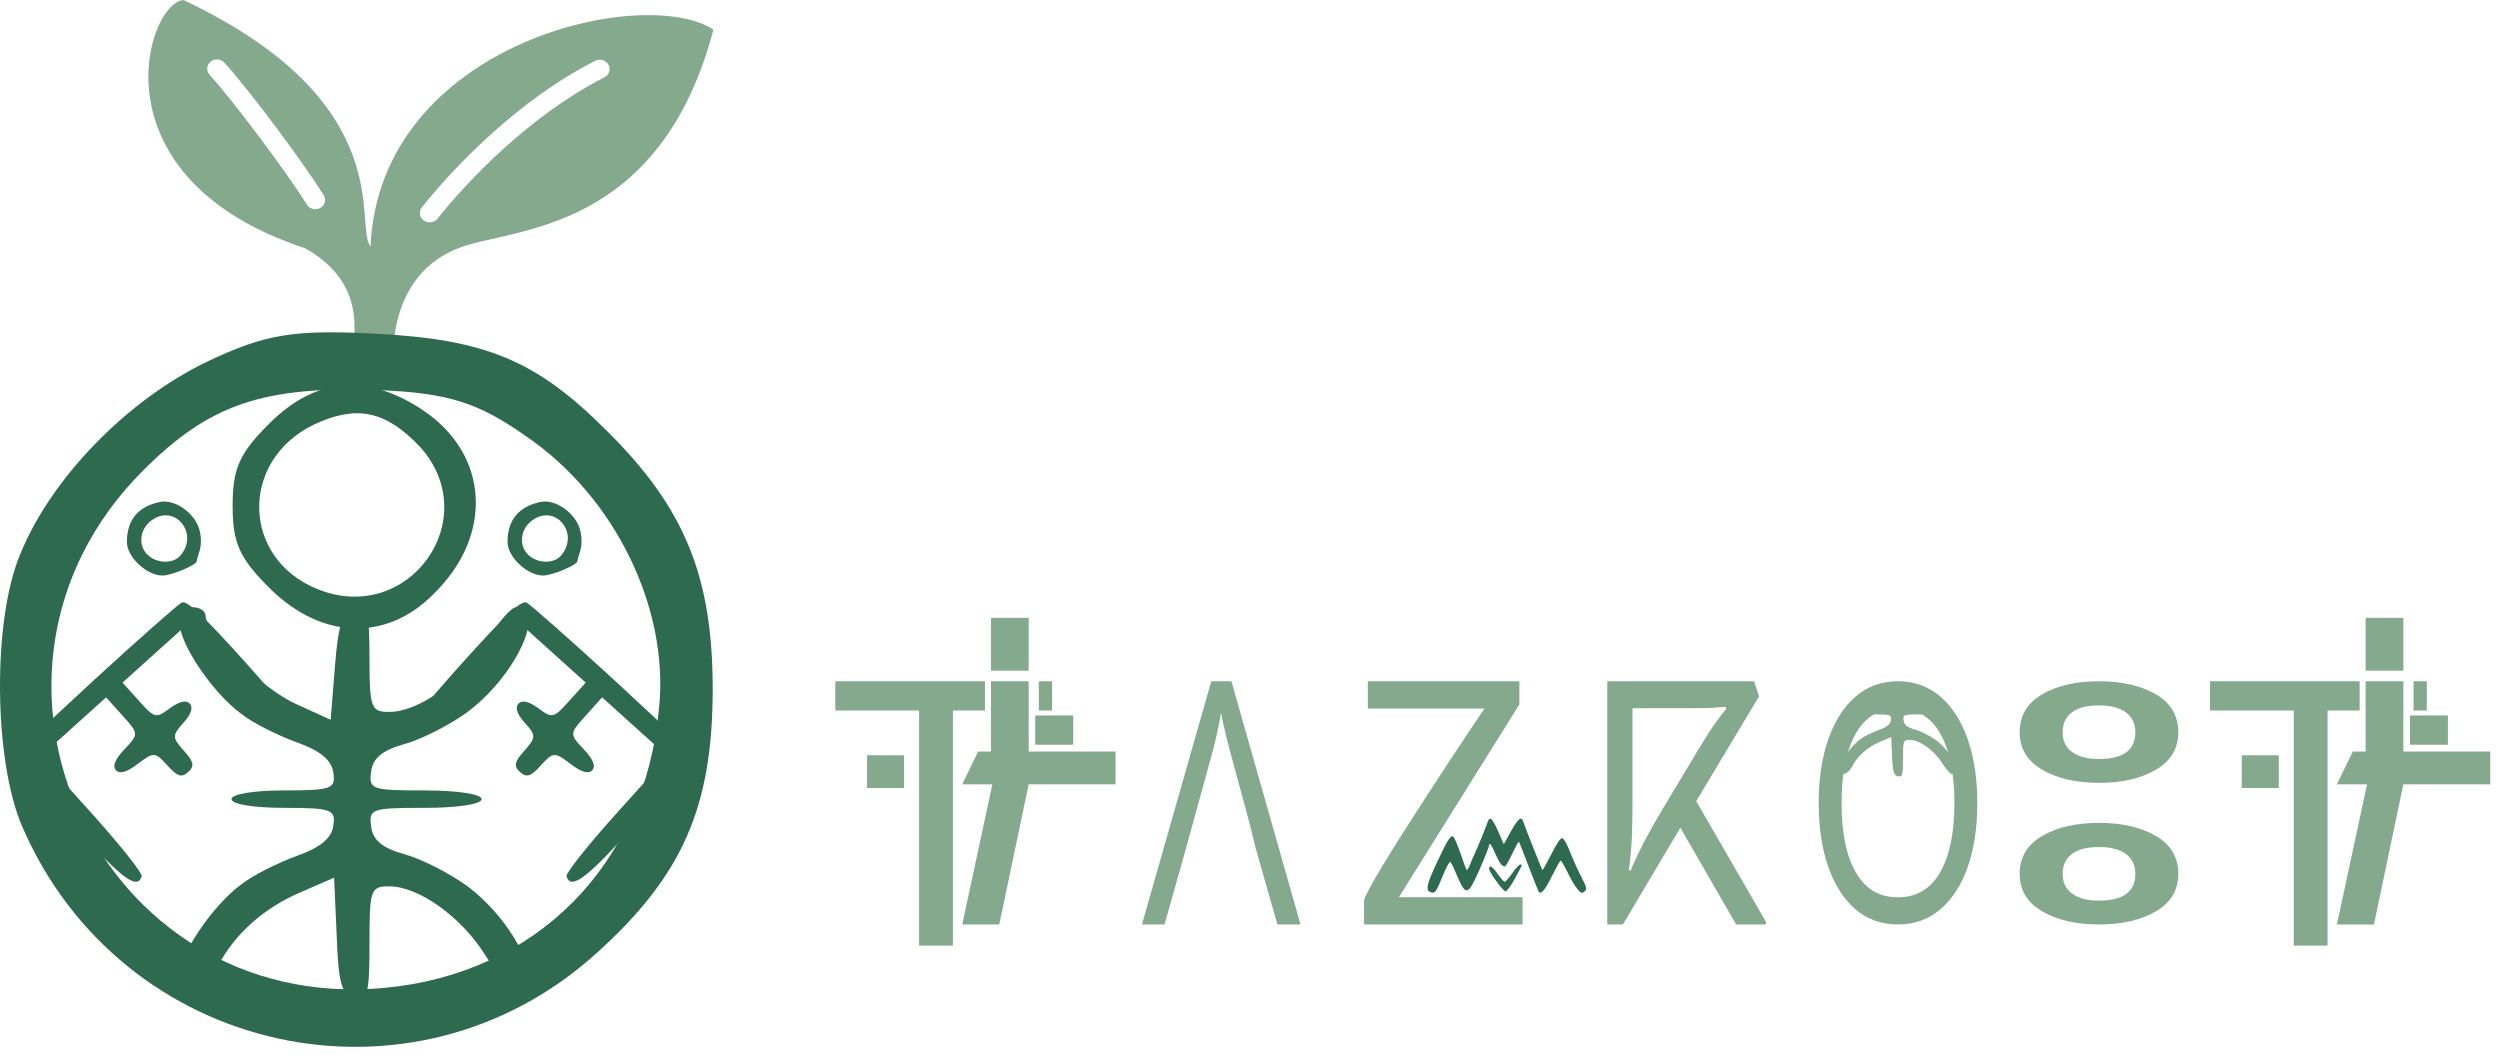
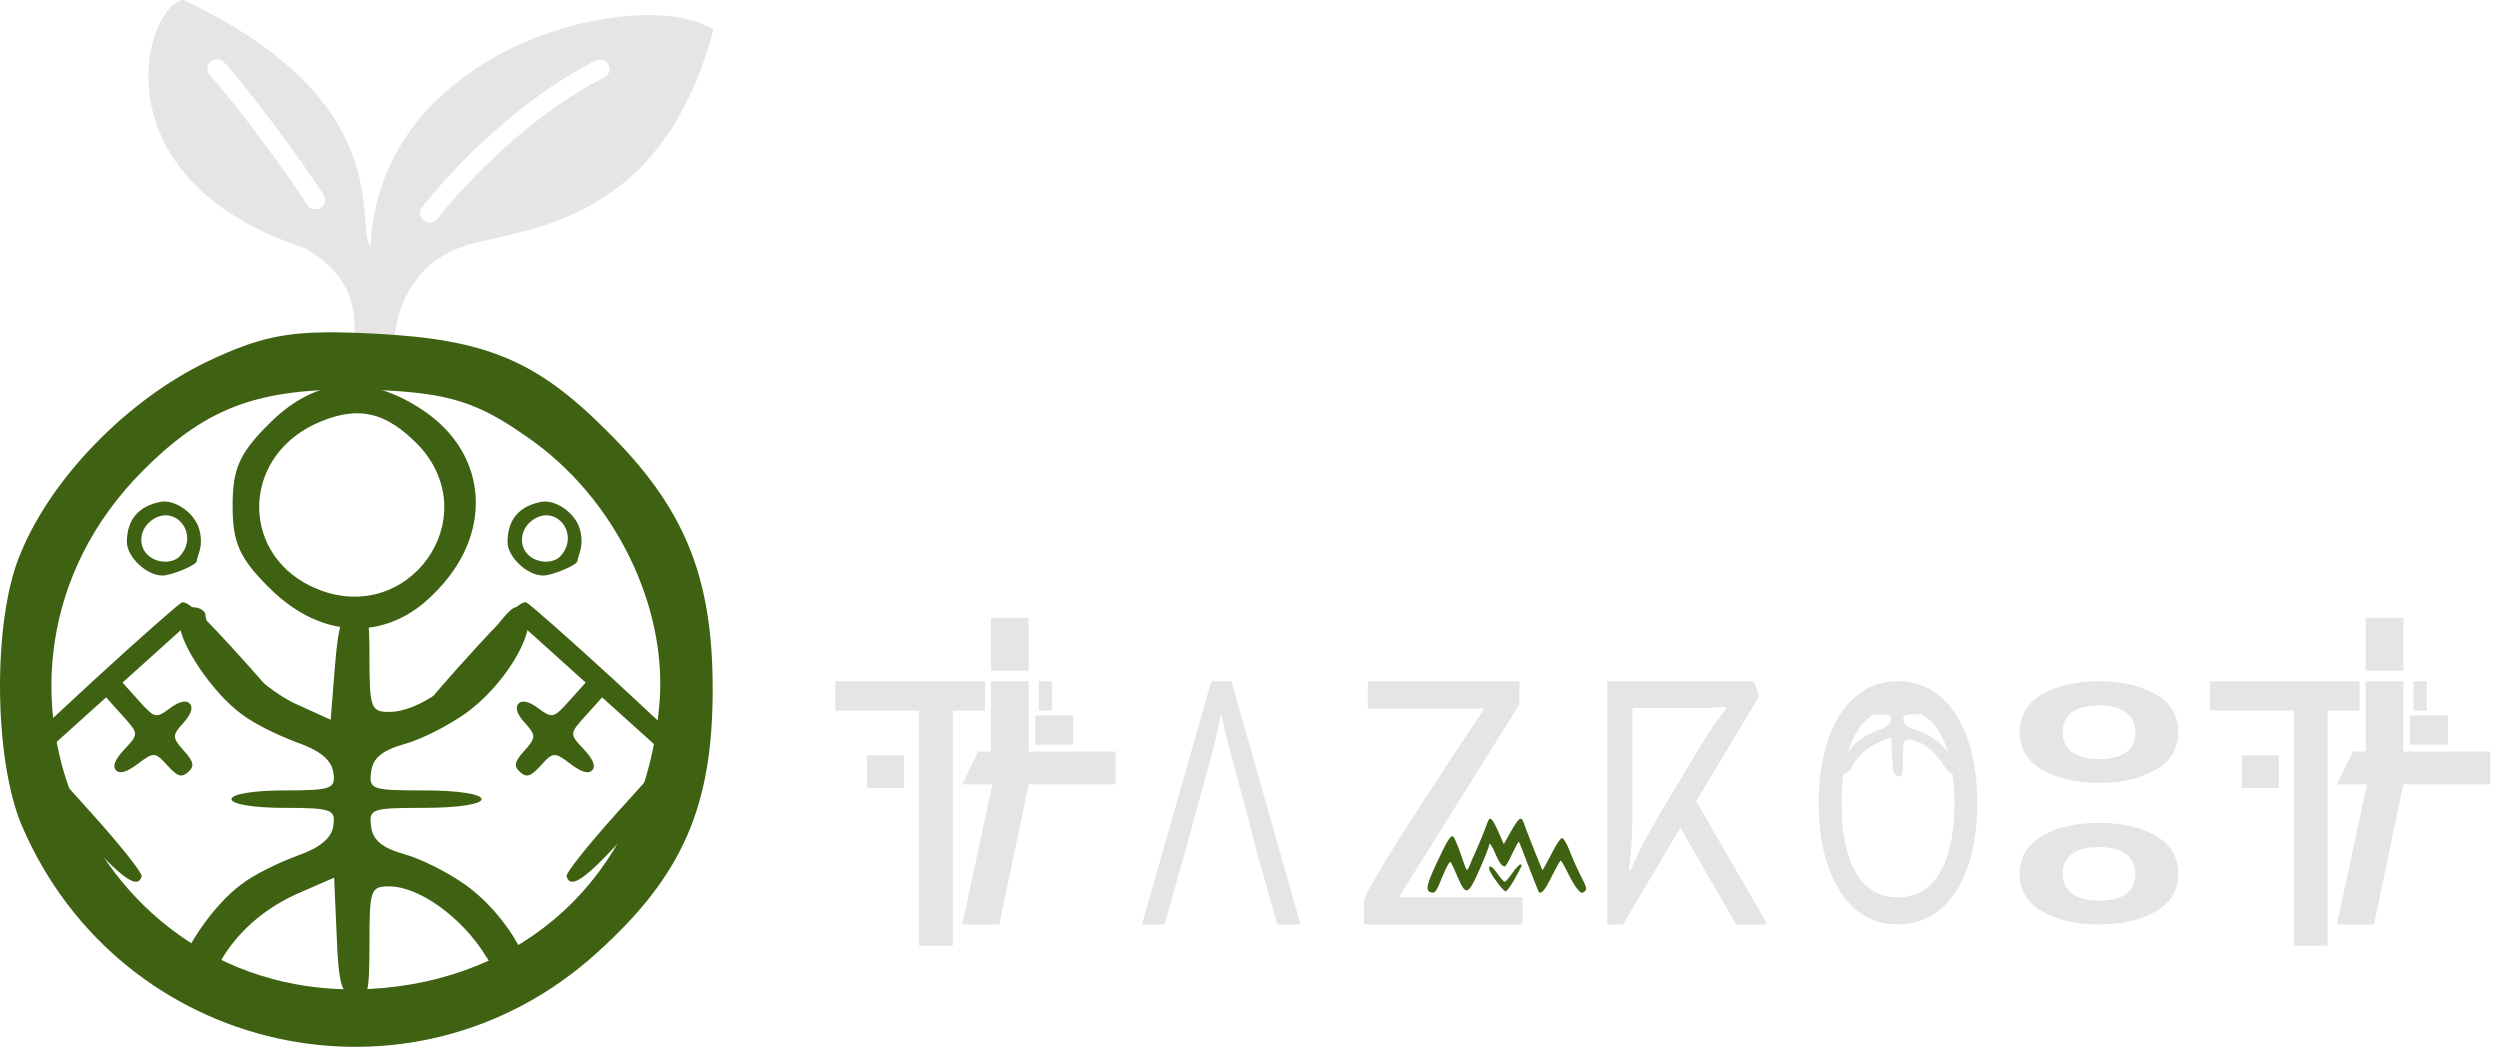
<svg xmlns="http://www.w3.org/2000/svg" width="127" height="54" viewBox="0 0 127 54" fill="none">
-   <path d="M26.741 30.605C26.924 30.694 28.922 32.456 31.196 34.541L35.307 38.356L32.574 41.518C29.933 44.535 28.999 45.279 28.78 44.516C28.732 44.36 29.869 42.93 31.313 41.325L33.921 38.429L32.254 36.928L30.587 35.427L29.762 36.344C28.936 37.261 28.917 37.281 29.632 38.038C30.136 38.568 30.274 38.918 30.086 39.126C29.898 39.335 29.536 39.234 28.956 38.788C28.171 38.194 28.092 38.198 27.472 38.886C26.966 39.449 26.751 39.52 26.418 39.219C26.084 38.919 26.132 38.698 26.639 38.136C27.239 37.469 27.233 37.35 26.664 36.724C26.285 36.307 26.147 35.957 26.335 35.749C26.523 35.54 26.885 35.641 27.34 35.974C28.063 36.512 28.121 36.489 28.928 35.593L29.754 34.676L28.191 33.269L26.628 31.862L24.02 34.758C21.956 37.051 21.33 37.619 21.026 37.496C20.803 37.409 20.615 37.24 20.609 37.121C20.622 36.981 21.891 35.446 23.486 33.674C25.644 31.278 26.457 30.5 26.741 30.605Z" fill="#2D6A4F" />
-   <path d="M9.237 30.605C9.054 30.694 7.055 32.456 4.782 34.541L0.67 38.356L3.403 41.518C6.045 44.535 6.979 45.279 7.197 44.516C7.245 44.36 6.109 42.93 4.664 41.325L2.056 38.429L3.723 36.928L5.39 35.427L6.216 36.344C7.042 37.261 7.06 37.281 6.346 38.038C5.841 38.568 5.704 38.918 5.891 39.126C6.079 39.335 6.442 39.234 7.021 38.788C7.807 38.194 7.886 38.198 8.505 38.886C9.012 39.449 9.226 39.52 9.56 39.219C9.893 38.919 9.845 38.698 9.339 38.136C8.738 37.469 8.745 37.35 9.313 36.724C9.693 36.307 9.83 35.957 9.642 35.749C9.455 35.54 9.092 35.641 8.638 35.974C7.915 36.512 7.856 36.489 7.05 35.593L6.224 34.676L7.787 33.269L9.35 31.862L11.958 34.758C14.022 37.051 14.647 37.619 14.952 37.496C15.175 37.409 15.362 37.24 15.368 37.121C15.356 36.981 14.086 35.446 12.491 33.674C10.334 31.278 9.52 30.5 9.237 30.605Z" fill="#2D6A4F" />
-   <path d="M13.741 21.456C12.157 23.015 11.817 23.795 11.817 25.689C11.817 27.582 12.157 28.362 13.741 29.922C16.343 32.483 19.623 32.595 21.999 30.2C25.11 27.192 24.828 23.071 21.49 20.843C18.662 18.95 16.06 19.173 13.741 21.456ZM21.32 22.681C24.658 26.357 20.755 31.815 16.116 29.922C12.27 28.362 12.157 23.405 15.947 21.567C18.096 20.565 19.567 20.843 21.32 22.681Z" fill="#2D6A4F" />
-   <path d="M9.132 31.69C9.132 32.709 10.796 35.191 12.242 36.254C12.855 36.741 14.126 37.362 15.089 37.716C16.228 38.115 16.842 38.602 16.929 39.223C17.061 40.065 16.885 40.153 14.432 40.153C12.943 40.153 11.76 40.331 11.76 40.596C11.76 40.862 12.943 41.039 14.432 41.039C16.885 41.039 17.061 41.128 16.929 41.97C16.842 42.59 16.228 43.078 15.089 43.476C14.126 43.831 12.855 44.451 12.242 44.939C10.796 46.002 9.132 48.483 9.132 49.503C9.132 50.743 10.358 50.522 11.059 49.104C11.892 47.464 13.425 46.091 15.352 45.293L16.973 44.584L17.105 47.553C17.192 49.99 17.367 50.566 18.024 50.699C18.681 50.832 18.769 50.477 18.769 47.952C18.769 45.205 18.813 45.027 19.777 45.027C21.266 45.027 23.456 46.578 24.683 48.572C25.296 49.547 25.953 50.344 26.216 50.344C27.837 50.344 26.172 46.755 23.631 44.939C22.755 44.318 21.354 43.609 20.521 43.388C19.426 43.078 18.944 42.679 18.857 42.014C18.725 41.084 18.857 41.039 21.573 41.039C23.194 41.039 24.464 40.862 24.464 40.596C24.464 40.331 23.194 40.153 21.573 40.153C18.857 40.153 18.725 40.109 18.857 39.178C18.944 38.514 19.426 38.115 20.521 37.805C21.354 37.583 22.755 36.874 23.631 36.254C26.172 34.437 27.837 30.848 26.216 30.848C25.953 30.848 25.296 31.646 24.683 32.621C23.456 34.614 21.266 36.165 19.777 36.165C18.857 36.165 18.769 35.988 18.769 33.462C18.769 31.158 18.681 30.804 18.024 30.937C17.411 31.025 17.192 31.646 17.017 33.817L16.798 36.564L15.046 35.767C13.337 35.013 10.446 32.178 10.446 31.291C10.446 31.025 10.139 30.848 9.789 30.848C9.438 30.848 9.132 31.203 9.132 31.69Z" fill="#2D6A4F" />
-   <path d="M29.435 26.812C29.169 26.015 28.194 25.357 27.485 25.495C26.35 25.72 25.783 26.413 25.783 27.539C25.783 28.284 26.776 29.237 27.591 29.237C28.052 29.237 29.328 28.7 29.328 28.509C29.328 28.474 29.399 28.215 29.488 27.938C29.576 27.591 29.559 27.193 29.435 26.812ZM28.477 28.249C28.105 28.648 27.29 28.63 26.829 28.18C26.333 27.695 26.439 26.863 27.042 26.43C28.229 25.564 29.488 27.123 28.477 28.249Z" fill="#2D6A4F" />
-   <path d="M10.098 26.812C9.832 26.015 8.857 25.357 8.148 25.495C7.014 25.72 6.446 26.413 6.446 27.539C6.446 28.284 7.439 29.237 8.254 29.237C8.715 29.237 9.991 28.7 9.991 28.509C9.991 28.474 10.062 28.215 10.151 27.938C10.24 27.591 10.222 27.193 10.098 26.812ZM9.141 28.249C8.768 28.648 7.953 28.63 7.492 28.18C6.996 27.695 7.102 26.863 7.705 26.43C8.892 25.564 10.151 27.123 9.141 28.249Z" fill="#2D6A4F" />
-   <path d="M18.822 12.517C17.959 11.475 20.372 5.214 9.316 3.39795e-05C7.421 0.185 4.649 9.037 15.503 12.612C18.691 14.431 17.976 17.015 17.868 18.474L19.994 18.631C19.994 18.631 19.467 13.941 23.478 12.534C26.207 11.577 33.535 11.749 36.243 1.502C32.7 -0.806 19.288 2.187 18.822 12.517ZM16.27 10.565C16.034 10.697 15.729 10.62 15.588 10.394C14.617 8.821 11.88 5.155 10.65 3.8C10.469 3.601 10.492 3.302 10.699 3.132C10.906 2.962 11.221 2.985 11.4 3.184C12.706 4.629 15.412 8.254 16.445 9.917C16.585 10.143 16.506 10.433 16.27 10.565ZM30.709 3.927C26.929 5.837 23.703 9.242 22.224 11.111C22.059 11.319 21.747 11.359 21.528 11.2C21.309 11.041 21.265 10.745 21.43 10.536C22.976 8.592 26.244 5.117 30.236 3.09C30.478 2.967 30.779 3.056 30.91 3.287C31.04 3.518 30.95 3.804 30.709 3.927Z" fill="#84A98C" />
-   <path d="M10.493 18.386C6.482 20.319 2.615 24.259 1.039 28.126C-0.393 31.492 -0.322 38.583 1.111 41.949C6.124 53.623 20.95 56.917 30.332 48.395C34.701 44.456 36.205 40.946 36.205 35.002C36.205 29.272 34.773 25.762 30.762 21.823C27.252 18.314 24.674 17.24 19.088 16.953C14.934 16.738 13.501 16.953 10.493 18.386ZM26.751 22.181C31.263 25.261 33.985 30.919 33.483 35.933C32.767 43.954 27.252 49.469 19.517 50.185C4.978 51.546 -3.043 34.214 7.27 23.9C10.636 20.534 13.358 19.603 19.231 19.818C22.812 19.961 24.316 20.463 26.751 22.181Z" fill="#2D6A4F" />
-   <path d="M106.628 39.769C105.465 39.769 104.504 39.547 103.744 39.103C102.981 38.661 102.6 38.026 102.6 37.197C102.6 36.356 102.981 35.714 103.744 35.27C104.504 34.829 105.465 34.608 106.628 34.608C107.792 34.608 108.755 34.829 109.518 35.27C110.277 35.714 110.657 36.356 110.657 37.197C110.657 38.026 110.277 38.661 109.518 39.103C108.755 39.547 107.792 39.769 106.628 39.769ZM106.628 38.558C107.86 38.558 108.476 38.104 108.476 37.197C108.476 36.771 108.318 36.437 108.004 36.195C107.685 35.955 107.227 35.835 106.628 35.835C106.012 35.835 105.551 35.955 105.243 36.195C104.935 36.437 104.781 36.771 104.781 37.197C104.781 37.634 104.943 37.97 105.268 38.205C105.593 38.441 106.047 38.558 106.628 38.558ZM106.628 46.963C105.465 46.963 104.504 46.741 103.744 46.297C102.981 45.856 102.6 45.22 102.6 44.391C102.6 43.55 102.981 42.908 103.744 42.465C104.504 42.023 105.465 41.802 106.628 41.802C107.792 41.802 108.755 42.023 109.518 42.465C110.277 42.908 110.657 43.55 110.657 44.391C110.657 45.22 110.277 45.856 109.518 46.297C108.755 46.741 107.792 46.963 106.628 46.963ZM106.628 45.752C107.86 45.752 108.476 45.299 108.476 44.391C108.476 43.965 108.318 43.631 108.004 43.389C107.685 43.149 107.227 43.029 106.628 43.029C106.012 43.029 105.551 43.149 105.243 43.389C104.935 43.631 104.781 43.965 104.781 44.391C104.781 44.828 104.943 45.164 105.268 45.4C105.593 45.635 106.047 45.752 106.628 45.752Z" fill="#84A98C" />
-   <path d="M96.412 46.963C95.573 46.963 94.854 46.705 94.255 46.19C93.656 45.674 93.195 44.953 92.874 44.028C92.551 43.105 92.39 42.026 92.39 40.794C92.39 39.561 92.553 38.48 92.879 37.55C93.205 36.62 93.668 35.897 94.268 35.381C94.866 34.866 95.581 34.608 96.412 34.608C97.244 34.608 97.961 34.866 98.564 35.381C99.167 35.897 99.632 36.62 99.958 37.55C100.284 38.48 100.447 39.561 100.447 40.794C100.447 42.026 100.286 43.105 99.965 44.028C99.642 44.953 99.18 45.674 98.576 46.19C97.973 46.705 97.252 46.963 96.412 46.963ZM96.412 45.584C97.35 45.584 98.063 45.164 98.552 44.324C99.041 43.483 99.285 42.307 99.285 40.794C99.285 39.281 99.043 38.101 98.559 37.254C98.073 36.409 97.358 35.986 96.412 35.986C95.475 35.986 94.764 36.409 94.28 37.254C93.794 38.101 93.551 39.281 93.551 40.794C93.551 42.307 93.794 43.483 94.28 44.324C94.764 45.164 95.475 45.584 96.412 45.584Z" fill="#84A98C" />
-   <path d="M77.347 46.963H69.29C69.29 46.963 69.29 46.489 69.29 45.786C69.29 45.083 75.41 35.992 75.41 35.992H69.485V34.608H77.185V35.785L71.064 45.578H77.347V46.963Z" fill="#84A98C" />
-   <path d="M81.65 46.963V34.608H89.103L89.362 35.37L86.168 40.699L89.708 46.824V46.963H88.197L85.362 42.049L82.442 46.963H81.65ZM82.83 44.229C83.07 43.675 83.31 43.17 83.55 42.713C83.789 42.258 84.063 41.772 84.37 41.253L86.168 38.259C86.427 37.821 86.678 37.417 86.922 37.048C87.168 36.679 87.425 36.333 87.693 36.01L87.665 35.906C87.396 35.929 87.151 35.946 86.931 35.958C86.71 35.969 86.418 35.975 86.053 35.975H82.931V40.889C82.931 41.443 82.919 42.002 82.896 42.568C82.871 43.133 82.821 43.675 82.744 44.194L82.83 44.229Z" fill="#84A98C" />
-   <path d="M63.806 43.155L63.465 41.776L62.455 38.054C62.43 37.962 62.388 37.796 62.329 37.555C62.27 37.313 62.211 37.066 62.152 36.814C62.102 36.55 62.059 36.349 62.026 36.211C61.967 36.567 61.9 36.917 61.824 37.262C61.748 37.595 61.685 37.859 61.634 38.054L60.611 41.776L60.233 43.155L59.159 46.963H58.01L61.533 34.608H62.556L66.067 46.963H64.893L63.806 43.155Z" fill="#84A98C" />
-   <path d="M45.927 38.368H44.047V40.032L45.927 40.032V40.032V38.368Z" fill="#84A98C" />
-   <path d="M48.882 39.843L49.688 38.179H50.341V34.608H52.257V38.179H56.671V39.843H52.257L50.762 46.963H48.882L50.412 39.843H48.882Z" fill="#84A98C" />
-   <path d="M52.257 34.071H50.341V31.385H52.257V34.071Z" fill="#84A98C" />
-   <path d="M54.521 37.831H52.589V36.345H54.521V37.831Z" fill="#84A98C" />
-   <path d="M52.773 36.094V34.608H53.447V36.094H52.773Z" fill="#84A98C" />
-   <path d="M42.435 36.094H46.69V48.037H48.407V39.856V36.094H50.035V34.608H42.435V36.094Z" fill="#84A98C" />
-   <path d="M115.761 38.368H113.881V40.032L115.761 40.032V40.032V38.368Z" fill="#84A98C" />
-   <path d="M118.716 39.843L119.522 38.179H120.175V34.608H122.091V38.179H126.505V39.843H122.091L120.596 46.963H118.716L120.246 39.843H118.716Z" fill="#84A98C" />
-   <path d="M122.091 34.071H120.175V31.385H122.091V34.071Z" fill="#84A98C" />
-   <path d="M124.355 37.831H122.423V36.345H124.355V37.831Z" fill="#84A98C" />
-   <path d="M122.607 36.094V34.608H123.281V36.094H122.607Z" fill="#84A98C" />
-   <path d="M112.27 36.094H116.524V48.037H118.24V39.856V36.094H119.869V34.608H112.27V36.094Z" fill="#84A98C" />
-   <path d="M75.578 41.745C75.48 42.037 75.057 43.069 74.91 43.381C74.831 43.547 74.723 43.8 74.664 43.956C74.605 44.111 74.537 44.209 74.507 44.189C74.478 44.16 74.33 43.77 74.183 43.322C74.026 42.875 73.859 42.495 73.81 42.485C73.682 42.436 73.515 42.699 72.965 43.878C72.474 44.939 72.415 45.221 72.661 45.319C72.896 45.406 72.945 45.348 73.289 44.501C73.466 44.063 73.643 43.741 73.682 43.79C73.731 43.829 73.888 44.17 74.046 44.55C74.468 45.533 74.586 45.484 75.165 44.16C75.43 43.566 75.637 43.021 75.647 42.943C75.647 42.748 75.774 42.923 75.99 43.43C76.177 43.848 76.305 44.014 76.452 44.014C76.491 44.014 76.658 43.722 76.825 43.361C76.992 43.011 77.139 42.738 77.159 42.758C77.179 42.777 77.405 43.342 77.65 44.004C77.906 44.666 78.132 45.241 78.161 45.29C78.269 45.475 78.485 45.231 78.839 44.501C79.055 44.072 79.251 43.722 79.281 43.722C79.32 43.722 79.467 43.985 79.624 44.296C79.772 44.618 79.998 44.997 80.115 45.144C80.302 45.377 80.361 45.397 80.489 45.29C80.636 45.173 80.617 45.095 80.292 44.472C80.096 44.082 79.841 43.508 79.723 43.186C79.595 42.865 79.438 42.592 79.359 42.573C79.281 42.563 79.065 42.875 78.809 43.391C78.573 43.848 78.367 44.218 78.357 44.199C78.318 44.16 77.513 42.125 77.385 41.745C77.277 41.453 77.139 41.56 76.756 42.232L76.393 42.884L76.108 42.232C75.804 41.56 75.686 41.453 75.578 41.745Z" fill="#2D6A4F" />
-   <path d="M76.825 44.355C76.658 44.598 76.481 44.793 76.442 44.793C76.393 44.793 76.236 44.618 76.088 44.404C75.814 44.014 75.647 43.907 75.647 44.131C75.647 44.306 76.354 45.28 76.481 45.28C76.55 45.28 76.747 45.007 76.933 44.676C77.356 43.897 77.356 43.917 77.228 43.917C77.179 43.917 76.992 44.111 76.825 44.355Z" fill="#2D6A4F" />
-   <path d="M96.702 35.682L96.059 35.697C96.103 35.971 96.044 36 95.227 36C94.73 36 94.336 36.058 94.336 36.144C94.336 36.231 94.73 36.289 95.227 36.289C96.044 36.289 96.103 36.318 96.059 36.592C96.03 36.794 95.826 36.953 95.446 37.082C95.125 37.198 94.701 37.4 94.497 37.559C94.015 37.905 93.46 38.713 93.46 39.045C93.46 39.449 93.869 39.377 94.102 38.915C94.38 38.381 94.891 37.934 95.533 37.674L96.074 37.443L96.118 38.41C96.147 39.204 96.205 39.392 96.424 39.435C96.643 39.478 96.672 39.363 96.672 38.54C96.672 37.645 96.687 37.587 97.008 37.587C97.505 37.587 98.235 38.093 98.644 38.742C98.848 39.06 99.067 39.319 99.155 39.319C99.695 39.319 99.14 38.15 98.293 37.559C98.001 37.357 97.534 37.126 97.257 37.054C96.891 36.953 96.731 36.823 96.702 36.606C96.658 36.303 96.702 36.289 97.607 36.289C98.147 36.289 98.571 36.231 98.571 36.144C98.571 36.058 98.147 36 97.607 36C96.702 36 96.658 35.986 96.702 35.682Z" fill="#84A98C" />
+   <path d="M26.741 30.605C26.924 30.694 28.922 32.456 31.196 34.541L35.307 38.356L32.574 41.518C29.933 44.535 28.999 45.279 28.78 44.516C28.732 44.36 29.869 42.93 31.313 41.325L33.921 38.429L32.254 36.928L30.587 35.427L29.762 36.344C28.936 37.261 28.917 37.281 29.632 38.038C30.136 38.568 30.274 38.918 30.086 39.126C29.898 39.335 29.536 39.234 28.956 38.788C28.171 38.194 28.092 38.198 27.472 38.886C26.966 39.449 26.751 39.52 26.418 39.219C26.084 38.919 26.132 38.698 26.639 38.136C27.239 37.469 27.233 37.35 26.664 36.724C26.285 36.307 26.147 35.957 26.335 35.749C26.523 35.54 26.885 35.641 27.34 35.974C28.063 36.512 28.121 36.489 28.928 35.593L29.754 34.676L28.191 33.269L26.628 31.862L24.02 34.758C21.956 37.051 21.33 37.619 21.026 37.496C20.803 37.409 20.615 37.24 20.609 37.121C20.622 36.981 21.891 35.446 23.486 33.674C25.644 31.278 26.457 30.5 26.741 30.605Z" fill="#3F6212" />
+   <path d="M9.237 30.605C9.054 30.694 7.055 32.456 4.782 34.541L0.67 38.356L3.403 41.518C6.045 44.535 6.979 45.279 7.197 44.516C7.245 44.36 6.109 42.93 4.664 41.325L2.056 38.429L3.723 36.928L5.39 35.427L6.216 36.344C7.042 37.261 7.06 37.281 6.346 38.038C5.841 38.568 5.704 38.918 5.891 39.126C6.079 39.335 6.442 39.234 7.021 38.788C7.807 38.194 7.886 38.198 8.505 38.886C9.012 39.449 9.226 39.52 9.56 39.219C9.893 38.919 9.845 38.698 9.339 38.136C8.738 37.469 8.745 37.35 9.313 36.724C9.693 36.307 9.83 35.957 9.642 35.749C9.455 35.54 9.092 35.641 8.638 35.974C7.915 36.512 7.856 36.489 7.05 35.593L6.224 34.676L7.787 33.269L9.35 31.862L11.958 34.758C14.022 37.051 14.647 37.619 14.952 37.496C15.175 37.409 15.362 37.24 15.368 37.121C15.356 36.981 14.086 35.446 12.491 33.674C10.334 31.278 9.52 30.5 9.237 30.605Z" fill="#3F6212" />
+   <path d="M13.741 21.456C12.157 23.015 11.817 23.795 11.817 25.689C11.817 27.582 12.157 28.362 13.741 29.922C16.343 32.483 19.623 32.595 21.999 30.2C25.11 27.192 24.828 23.071 21.49 20.843C18.662 18.95 16.06 19.173 13.741 21.456ZM21.32 22.681C24.658 26.357 20.755 31.815 16.116 29.922C12.27 28.362 12.157 23.405 15.947 21.567C18.096 20.565 19.567 20.843 21.32 22.681Z" fill="#3F6212" />
+   <path d="M9.132 31.69C9.132 32.709 10.796 35.191 12.242 36.254C12.855 36.741 14.126 37.362 15.089 37.716C16.228 38.115 16.842 38.602 16.929 39.223C17.061 40.065 16.885 40.153 14.432 40.153C12.943 40.153 11.76 40.331 11.76 40.596C11.76 40.862 12.943 41.039 14.432 41.039C16.885 41.039 17.061 41.128 16.929 41.97C16.842 42.59 16.228 43.078 15.089 43.476C14.126 43.831 12.855 44.451 12.242 44.939C10.796 46.002 9.132 48.483 9.132 49.503C9.132 50.743 10.358 50.522 11.059 49.104C11.892 47.464 13.425 46.091 15.352 45.293L16.973 44.584L17.105 47.553C17.192 49.99 17.367 50.566 18.024 50.699C18.681 50.832 18.769 50.477 18.769 47.952C18.769 45.205 18.813 45.027 19.777 45.027C21.266 45.027 23.456 46.578 24.683 48.572C25.296 49.547 25.953 50.344 26.216 50.344C27.837 50.344 26.172 46.755 23.631 44.939C22.755 44.318 21.354 43.609 20.521 43.388C19.426 43.078 18.944 42.679 18.857 42.014C18.725 41.084 18.857 41.039 21.573 41.039C23.194 41.039 24.464 40.862 24.464 40.596C24.464 40.331 23.194 40.153 21.573 40.153C18.857 40.153 18.725 40.109 18.857 39.178C18.944 38.514 19.426 38.115 20.521 37.805C21.354 37.583 22.755 36.874 23.631 36.254C26.172 34.437 27.837 30.848 26.216 30.848C25.953 30.848 25.296 31.646 24.683 32.621C23.456 34.614 21.266 36.165 19.777 36.165C18.857 36.165 18.769 35.988 18.769 33.462C18.769 31.158 18.681 30.804 18.024 30.937C17.411 31.025 17.192 31.646 17.017 33.817L16.798 36.564L15.046 35.767C13.337 35.013 10.446 32.178 10.446 31.291C10.446 31.025 10.139 30.848 9.789 30.848C9.438 30.848 9.132 31.203 9.132 31.69Z" fill="#3F6212" />
+   <path d="M29.435 26.812C29.169 26.015 28.194 25.357 27.485 25.495C26.35 25.72 25.783 26.413 25.783 27.539C25.783 28.284 26.776 29.237 27.591 29.237C28.052 29.237 29.328 28.7 29.328 28.509C29.328 28.474 29.399 28.215 29.488 27.938C29.576 27.591 29.559 27.193 29.435 26.812ZM28.477 28.249C28.105 28.648 27.29 28.63 26.829 28.18C26.333 27.695 26.439 26.863 27.042 26.43C28.229 25.564 29.488 27.123 28.477 28.249Z" fill="#3F6212" />
+   <path d="M10.098 26.812C9.832 26.015 8.857 25.357 8.148 25.495C7.014 25.72 6.446 26.413 6.446 27.539C6.446 28.284 7.439 29.237 8.254 29.237C8.715 29.237 9.991 28.7 9.991 28.509C9.991 28.474 10.062 28.215 10.151 27.938C10.24 27.591 10.222 27.193 10.098 26.812ZM9.141 28.249C8.768 28.648 7.953 28.63 7.492 28.18C6.996 27.695 7.102 26.863 7.705 26.43C8.892 25.564 10.151 27.123 9.141 28.249Z" fill="#3F6212" />
+   <path d="M18.822 12.517C17.959 11.475 20.372 5.214 9.316 3.39795e-05C7.421 0.185 4.649 9.037 15.503 12.612C18.691 14.431 17.976 17.015 17.868 18.474L19.994 18.631C19.994 18.631 19.467 13.941 23.478 12.534C26.207 11.577 33.535 11.749 36.243 1.502C32.7 -0.806 19.288 2.187 18.822 12.517ZM16.27 10.565C16.034 10.697 15.729 10.62 15.588 10.394C14.617 8.821 11.88 5.155 10.65 3.8C10.469 3.601 10.492 3.302 10.699 3.132C10.906 2.962 11.221 2.985 11.4 3.184C12.706 4.629 15.412 8.254 16.445 9.917C16.585 10.143 16.506 10.433 16.27 10.565ZM30.709 3.927C26.929 5.837 23.703 9.242 22.224 11.111C22.059 11.319 21.747 11.359 21.528 11.2C21.309 11.041 21.265 10.745 21.43 10.536C22.976 8.592 26.244 5.117 30.236 3.09C30.478 2.967 30.779 3.056 30.91 3.287C31.04 3.518 30.95 3.804 30.709 3.927Z" fill="#E7E5E4" />
+   <path d="M10.493 18.386C6.482 20.319 2.615 24.259 1.039 28.126C-0.393 31.492 -0.322 38.583 1.111 41.949C6.124 53.623 20.95 56.917 30.332 48.395C34.701 44.456 36.205 40.946 36.205 35.002C36.205 29.272 34.773 25.762 30.762 21.823C27.252 18.314 24.674 17.24 19.088 16.953C14.934 16.738 13.501 16.953 10.493 18.386ZM26.751 22.181C31.263 25.261 33.985 30.919 33.483 35.933C32.767 43.954 27.252 49.469 19.517 50.185C4.978 51.546 -3.043 34.214 7.27 23.9C10.636 20.534 13.358 19.603 19.231 19.818C22.812 19.961 24.316 20.463 26.751 22.181Z" fill="#3F6212" />
+   <path d="M106.628 39.769C105.465 39.769 104.504 39.547 103.744 39.103C102.981 38.661 102.6 38.026 102.6 37.197C102.6 36.356 102.981 35.714 103.744 35.27C104.504 34.829 105.465 34.608 106.628 34.608C107.792 34.608 108.755 34.829 109.518 35.27C110.277 35.714 110.657 36.356 110.657 37.197C110.657 38.026 110.277 38.661 109.518 39.103C108.755 39.547 107.792 39.769 106.628 39.769ZM106.628 38.558C107.86 38.558 108.476 38.104 108.476 37.197C108.476 36.771 108.318 36.437 108.004 36.195C107.685 35.955 107.227 35.835 106.628 35.835C106.012 35.835 105.551 35.955 105.243 36.195C104.935 36.437 104.781 36.771 104.781 37.197C104.781 37.634 104.943 37.97 105.268 38.205C105.593 38.441 106.047 38.558 106.628 38.558ZM106.628 46.963C105.465 46.963 104.504 46.741 103.744 46.297C102.981 45.856 102.6 45.22 102.6 44.391C102.6 43.55 102.981 42.908 103.744 42.465C104.504 42.023 105.465 41.802 106.628 41.802C107.792 41.802 108.755 42.023 109.518 42.465C110.277 42.908 110.657 43.55 110.657 44.391C110.657 45.22 110.277 45.856 109.518 46.297C108.755 46.741 107.792 46.963 106.628 46.963ZM106.628 45.752C107.86 45.752 108.476 45.299 108.476 44.391C108.476 43.965 108.318 43.631 108.004 43.389C107.685 43.149 107.227 43.029 106.628 43.029C106.012 43.029 105.551 43.149 105.243 43.389C104.935 43.631 104.781 43.965 104.781 44.391C104.781 44.828 104.943 45.164 105.268 45.4C105.593 45.635 106.047 45.752 106.628 45.752Z" fill="#E7E5E4" />
+   <path d="M96.412 46.963C95.573 46.963 94.854 46.705 94.255 46.19C93.656 45.674 93.195 44.953 92.874 44.028C92.551 43.105 92.39 42.026 92.39 40.794C92.39 39.561 92.553 38.48 92.879 37.55C93.205 36.62 93.668 35.897 94.268 35.381C94.866 34.866 95.581 34.608 96.412 34.608C97.244 34.608 97.961 34.866 98.564 35.381C99.167 35.897 99.632 36.62 99.958 37.55C100.284 38.48 100.447 39.561 100.447 40.794C100.447 42.026 100.286 43.105 99.965 44.028C99.642 44.953 99.18 45.674 98.576 46.19C97.973 46.705 97.252 46.963 96.412 46.963ZM96.412 45.584C97.35 45.584 98.063 45.164 98.552 44.324C99.041 43.483 99.285 42.307 99.285 40.794C99.285 39.281 99.043 38.101 98.559 37.254C98.073 36.409 97.358 35.986 96.412 35.986C95.475 35.986 94.764 36.409 94.28 37.254C93.794 38.101 93.551 39.281 93.551 40.794C93.551 42.307 93.794 43.483 94.28 44.324C94.764 45.164 95.475 45.584 96.412 45.584Z" fill="#E7E5E4" />
+   <path d="M77.347 46.963H69.29C69.29 46.963 69.29 46.489 69.29 45.786C69.29 45.083 75.41 35.992 75.41 35.992H69.485V34.608H77.185V35.785L71.064 45.578H77.347V46.963Z" fill="#E7E5E4" />
+   <path d="M81.65 46.963V34.608H89.103L89.362 35.37L86.168 40.699L89.708 46.824V46.963H88.197L85.362 42.049L82.442 46.963H81.65ZM82.83 44.229C83.07 43.675 83.31 43.17 83.55 42.713C83.789 42.258 84.063 41.772 84.37 41.253L86.168 38.259C86.427 37.821 86.678 37.417 86.922 37.048C87.168 36.679 87.425 36.333 87.693 36.01L87.665 35.906C87.396 35.929 87.151 35.946 86.931 35.958C86.71 35.969 86.418 35.975 86.053 35.975H82.931V40.889C82.931 41.443 82.919 42.002 82.896 42.568C82.871 43.133 82.821 43.675 82.744 44.194L82.83 44.229Z" fill="#E7E5E4" />
+   <path d="M63.806 43.155L63.465 41.776L62.455 38.054C62.43 37.962 62.388 37.796 62.329 37.555C62.27 37.313 62.211 37.066 62.152 36.814C62.102 36.55 62.059 36.349 62.026 36.211C61.967 36.567 61.9 36.917 61.824 37.262C61.748 37.595 61.685 37.859 61.634 38.054L60.611 41.776L60.233 43.155L59.159 46.963H58.01L61.533 34.608H62.556L66.067 46.963H64.893L63.806 43.155Z" fill="#E7E5E4" />
+   <path d="M45.927 38.368H44.047V40.032L45.927 40.032V40.032V38.368Z" fill="#E7E5E4" />
+   <path d="M48.882 39.843L49.688 38.179H50.341V34.608H52.257V38.179H56.671V39.843H52.257L50.762 46.963H48.882L50.412 39.843H48.882Z" fill="#E7E5E4" />
+   <path d="M52.257 34.071H50.341V31.385H52.257V34.071Z" fill="#E7E5E4" />
+   <path d="M54.521 37.831H52.589V36.345H54.521V37.831Z" fill="#E7E5E4" />
+   <path d="M52.773 36.094V34.608H53.447V36.094H52.773Z" fill="#E7E5E4" />
+   <path d="M42.435 36.094H46.69V48.037H48.407V39.856V36.094H50.035V34.608H42.435V36.094Z" fill="#E7E5E4" />
+   <path d="M115.761 38.368H113.881V40.032L115.761 40.032V40.032V38.368Z" fill="#E7E5E4" />
+   <path d="M118.716 39.843L119.522 38.179H120.175V34.608H122.091V38.179H126.505V39.843H122.091L120.596 46.963H118.716L120.246 39.843H118.716Z" fill="#E7E5E4" />
+   <path d="M122.091 34.071H120.175V31.385H122.091V34.071Z" fill="#E7E5E4" />
+   <path d="M124.355 37.831H122.423V36.345H124.355V37.831Z" fill="#E7E5E4" />
+   <path d="M122.607 36.094V34.608H123.281V36.094H122.607Z" fill="#E7E5E4" />
+   <path d="M112.27 36.094H116.524V48.037H118.24V39.856V36.094H119.869V34.608H112.27V36.094Z" fill="#E7E5E4" />
+   <path d="M75.578 41.745C75.48 42.037 75.057 43.069 74.91 43.381C74.831 43.547 74.723 43.8 74.664 43.956C74.605 44.111 74.537 44.209 74.507 44.189C74.478 44.16 74.33 43.77 74.183 43.322C74.026 42.875 73.859 42.495 73.81 42.485C73.682 42.436 73.515 42.699 72.965 43.878C72.474 44.939 72.415 45.221 72.661 45.319C72.896 45.406 72.945 45.348 73.289 44.501C73.466 44.063 73.643 43.741 73.682 43.79C73.731 43.829 73.888 44.17 74.046 44.55C74.468 45.533 74.586 45.484 75.165 44.16C75.43 43.566 75.637 43.021 75.647 42.943C75.647 42.748 75.774 42.923 75.99 43.43C76.177 43.848 76.305 44.014 76.452 44.014C76.491 44.014 76.658 43.722 76.825 43.361C76.992 43.011 77.139 42.738 77.159 42.758C77.179 42.777 77.405 43.342 77.65 44.004C77.906 44.666 78.132 45.241 78.161 45.29C78.269 45.475 78.485 45.231 78.839 44.501C79.055 44.072 79.251 43.722 79.281 43.722C79.32 43.722 79.467 43.985 79.624 44.296C79.772 44.618 79.998 44.997 80.115 45.144C80.302 45.377 80.361 45.397 80.489 45.29C80.636 45.173 80.617 45.095 80.292 44.472C80.096 44.082 79.841 43.508 79.723 43.186C79.595 42.865 79.438 42.592 79.359 42.573C79.281 42.563 79.065 42.875 78.809 43.391C78.573 43.848 78.367 44.218 78.357 44.199C78.318 44.16 77.513 42.125 77.385 41.745C77.277 41.453 77.139 41.56 76.756 42.232L76.393 42.884L76.108 42.232C75.804 41.56 75.686 41.453 75.578 41.745Z" fill="#3F6212" />
+   <path d="M76.825 44.355C76.658 44.598 76.481 44.793 76.442 44.793C76.393 44.793 76.236 44.618 76.088 44.404C75.814 44.014 75.647 43.907 75.647 44.131C75.647 44.306 76.354 45.28 76.481 45.28C76.55 45.28 76.747 45.007 76.933 44.676C77.356 43.897 77.356 43.917 77.228 43.917C77.179 43.917 76.992 44.111 76.825 44.355Z" fill="#3F6212" />
+   <path d="M96.702 35.682L96.059 35.697C96.103 35.971 96.044 36 95.227 36C94.73 36 94.336 36.058 94.336 36.144C94.336 36.231 94.73 36.289 95.227 36.289C96.044 36.289 96.103 36.318 96.059 36.592C96.03 36.794 95.826 36.953 95.446 37.082C95.125 37.198 94.701 37.4 94.497 37.559C94.015 37.905 93.46 38.713 93.46 39.045C93.46 39.449 93.869 39.377 94.102 38.915C94.38 38.381 94.891 37.934 95.533 37.674L96.074 37.443L96.118 38.41C96.147 39.204 96.205 39.392 96.424 39.435C96.643 39.478 96.672 39.363 96.672 38.54C96.672 37.645 96.687 37.587 97.008 37.587C97.505 37.587 98.235 38.093 98.644 38.742C98.848 39.06 99.067 39.319 99.155 39.319C99.695 39.319 99.14 38.15 98.293 37.559C98.001 37.357 97.534 37.126 97.257 37.054C96.891 36.953 96.731 36.823 96.702 36.606C96.658 36.303 96.702 36.289 97.607 36.289C98.147 36.289 98.571 36.231 98.571 36.144C98.571 36.058 98.147 36 97.607 36C96.702 36 96.658 35.986 96.702 35.682Z" fill="#E7E5E4" />
</svg>
